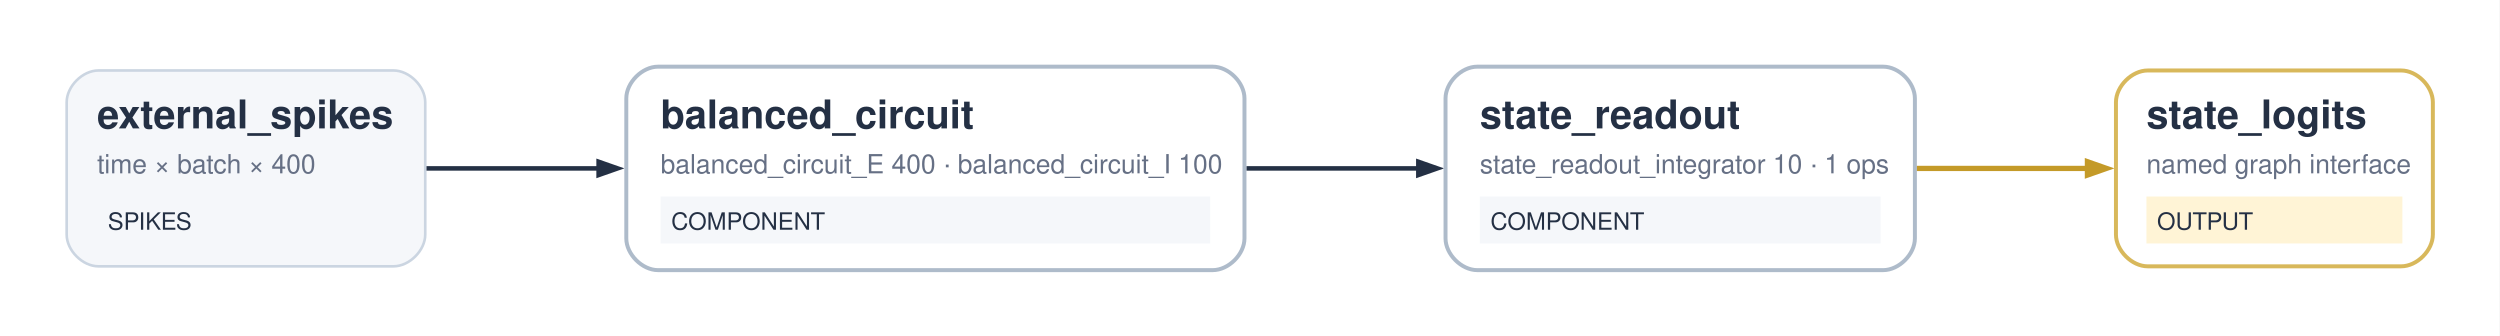
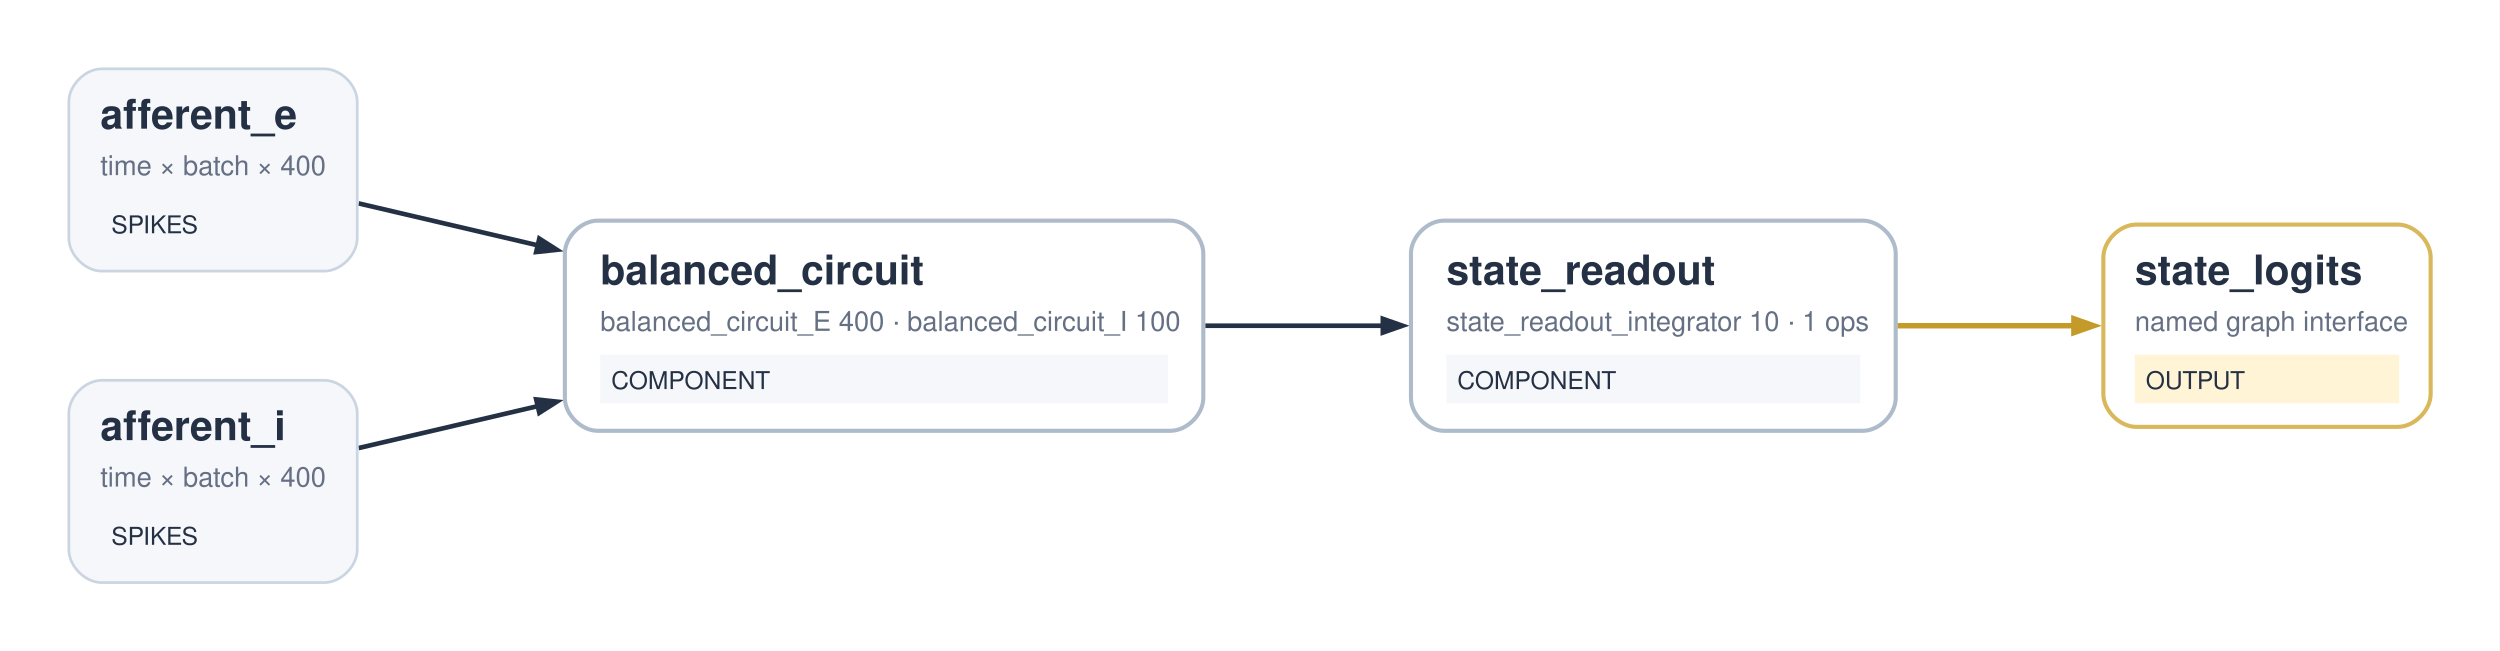
- <svg xmlns="http://www.w3.org/2000/svg" width="945pt" height="127pt" viewBox="0.00 0.00 945.00 127.00">
-   <g id="graph0" class="graph" transform="scale(1 1) rotate(0) translate(25.2 102.11)">
-     <polygon fill="#ffffff" stroke="none" points="-25.2,25.2 -25.2,-102.11 919.62,-102.11 919.62,25.2 -25.2,25.2" />
-     <g id="e_n_balanced_circuit_input" class="edge edge excitatory feedforward">
-       <path fill="none" stroke="#243044" stroke-width="1.7" d="M135.7,-38.45C155.8,-38.45 178.55,-38.45 201.17,-38.45" />
-       <polygon fill="#243044" stroke="#243044" stroke-width="1.7" points="201.07,-40.98 208.27,-38.46 201.07,-35.94 201.07,-40.98" />
+ <svg xmlns="http://www.w3.org/2000/svg" width="915pt" height="238pt" viewBox="0.00 0.00 915.00 238.00">
+   <g id="graph0" class="graph" transform="scale(1 1) rotate(0) translate(25.2 213.23)">
+     <polygon fill="#ffffff" stroke="none" points="-25.2,25.2 -25.2,-213.23 889.62,-213.23 889.62,25.2 -25.2,25.2" />
+     <g id="e_n_balanced_circuit_input_E" class="edge edge excitatory feedforward">
+       <path fill="none" stroke="#243044" stroke-width="1.7" d="M106.03,-138.79C125.53,-134.22 148.61,-128.82 171.86,-123.38" />
+       <polygon fill="#243044" stroke="#243044" stroke-width="1.7" points="172.19,-125.9 178.62,-121.8 171.04,-120.99 172.19,-125.9" />
+     </g>
+     <g id="e_n_balanced_circuit_input_I" class="edge edge excitatory feedforward">
+       <path fill="none" stroke="#243044" stroke-width="1.7" d="M106.03,-49.24C125.53,-53.81 148.61,-59.21 171.86,-64.65" />
+       <polygon fill="#243044" stroke="#243044" stroke-width="1.7" points="171.04,-67.04 178.62,-66.23 172.19,-62.13 171.04,-67.04" />
    </g>
    <g id="e_n_state_readout_projection" class="edge edge excitatory feedforward">
-       <path fill="none" stroke="#243044" stroke-width="1.7" d="M445.9,-38.45C467.6,-38.45 490.06,-38.45 511.13,-38.45" />
-       <polygon fill="#243044" stroke="#243044" stroke-width="1.7" points="510.92,-40.98 518.12,-38.46 510.92,-35.94 510.92,-40.98" />
+       <path fill="none" stroke="#243044" stroke-width="1.7" d="M415.9,-94.02C437.6,-94.02 460.06,-94.02 481.13,-94.02" />
+       <polygon fill="#243044" stroke="#243044" stroke-width="1.7" points="480.92,-96.54 488.12,-94.02 480.92,-91.5 480.92,-96.54" />
    </g>
-     <g id="edge3" class="edge">
-       <path fill="none" stroke="#c49a28" stroke-width="2" d="M699.22,-38.45C720.71,-38.45 743.41,-38.45 763.9,-38.45" />
-       <polygon fill="#c49a28" stroke="#c49a28" stroke-width="2" points="763.85,-40.98 771.05,-38.46 763.85,-35.94 763.85,-40.98" />
+     <g id="edge4" class="edge">
+       <path fill="none" stroke="#c49a28" stroke-width="2" d="M669.22,-94.02C690.71,-94.02 713.41,-94.02 733.9,-94.02" />
+       <polygon fill="#c49a28" stroke="#c49a28" stroke-width="2" points="733.85,-96.54 741.05,-94.02 733.85,-91.5 733.85,-96.54" />
    </g>
-     <g id="n_external_spikes" class="node node input">
-       <path fill="#f5f7fa" stroke="#cbd5e1" d="M123.54,-75.47C123.54,-75.47 12,-75.47 12,-75.47 6,-75.47 0,-69.47 0,-63.47 0,-63.47 0,-13.44 0,-13.44 0,-7.44 6,-1.44 12,-1.44 12,-1.44 123.54,-1.44 123.54,-1.44 129.54,-1.44 135.54,-7.44 135.54,-13.44 135.54,-13.44 135.54,-63.47 135.54,-63.47 135.54,-69.47 129.54,-75.47 123.54,-75.47" />
-       <text xml:space="preserve" text-anchor="start" x="11.52" y="-53.58" font-family="Helvetica,sans-Serif" font-weight="bold" font-size="15.00" fill="#243044">external_spikes</text>
-       <text xml:space="preserve" text-anchor="start" x="11.52" y="-36.58" font-family="Helvetica,sans-Serif" font-size="10.00" fill="#667085">time × batch × 400</text>
-       <polygon fill="#f5f7fa" stroke="none" points="11.52,-10.08 11.52,-27.83 124.02,-27.83 124.02,-10.08 11.52,-10.08" />
-       <text xml:space="preserve" text-anchor="start" x="15.52" y="-15.28" font-family="Helvetica,sans-Serif" font-size="9.00" fill="#243044">SPIKES</text>
+     <g id="n_afferent_e" class="node node input">
+       <path fill="#f5f7fa" stroke="#cbd5e1" d="M93.54,-188.03C93.54,-188.03 12,-188.03 12,-188.03 6,-188.03 0,-182.03 0,-176.03 0,-176.03 0,-126 0,-126 0,-120 6,-114 12,-114 12,-114 93.54,-114 93.54,-114 99.54,-114 105.54,-120 105.54,-126 105.54,-126 105.54,-176.03 105.54,-176.03 105.54,-182.03 99.54,-188.03 93.54,-188.03" />
+       <text xml:space="preserve" text-anchor="start" x="11.52" y="-166.14" font-family="Helvetica,sans-Serif" font-weight="bold" font-size="15.00" fill="#243044">afferent_e</text>
+       <text xml:space="preserve" text-anchor="start" x="11.52" y="-149.14" font-family="Helvetica,sans-Serif" font-size="10.00" fill="#667085">time × batch × 400</text>
+       <polygon fill="#f5f7fa" stroke="none" points="11.52,-122.64 11.52,-140.39 94.02,-140.39 94.02,-122.64 11.52,-122.64" />
+       <text xml:space="preserve" text-anchor="start" x="15.52" y="-127.84" font-family="Helvetica,sans-Serif" font-size="9.00" fill="#243044">SPIKES</text>
+     </g>
+     <g id="n_afferent_i" class="node node input">
+       <path fill="#f5f7fa" stroke="#cbd5e1" d="M93.54,-74.03C93.54,-74.03 12,-74.03 12,-74.03 6,-74.03 0,-68.03 0,-62.03 0,-62.03 0,-12 0,-12 0,-6 6,0 12,0 12,0 93.54,0 93.54,0 99.54,0 105.54,-6 105.54,-12 105.54,-12 105.54,-62.03 105.54,-62.03 105.54,-68.03 99.54,-74.03 93.54,-74.03" />
+       <text xml:space="preserve" text-anchor="start" x="11.52" y="-52.14" font-family="Helvetica,sans-Serif" font-weight="bold" font-size="15.00" fill="#243044">afferent_i</text>
+       <text xml:space="preserve" text-anchor="start" x="11.52" y="-35.14" font-family="Helvetica,sans-Serif" font-size="10.00" fill="#667085">time × batch × 400</text>
+       <polygon fill="#f5f7fa" stroke="none" points="11.52,-8.64 11.52,-26.39 94.02,-26.39 94.02,-8.64 11.52,-8.64" />
+       <text xml:space="preserve" text-anchor="start" x="15.52" y="-13.84" font-family="Helvetica,sans-Serif" font-size="9.00" fill="#243044">SPIKES</text>
    </g>
    <g id="n_balanced_circuit" class="node node component">
-       <path fill="#ffffff" stroke="#aebbca" stroke-width="1.5" d="M433.21,-76.91C433.21,-76.91 223.54,-76.91 223.54,-76.91 217.54,-76.91 211.54,-70.91 211.54,-64.91 211.54,-64.91 211.54,-12 211.54,-12 211.54,-6 217.54,0 223.54,0 223.54,0 433.21,0 433.21,0 439.21,0 445.21,-6 445.21,-12 445.21,-12 445.21,-64.91 445.21,-64.91 445.21,-70.91 439.21,-76.91 433.21,-76.91" />
-       <text xml:space="preserve" text-anchor="start" x="224.5" y="-53.58" font-family="Helvetica,sans-Serif" font-weight="bold" font-size="15.00" fill="#243044">balanced_circuit</text>
-       <text xml:space="preserve" text-anchor="start" x="224.5" y="-36.58" font-family="Helvetica,sans-Serif" font-size="10.00" fill="#667085">balanced_circuit_E 400 · balanced_circuit_I 100</text>
-       <polygon fill="#f5f7fa" stroke="none" points="224.5,-10.08 224.5,-27.83 432.25,-27.83 432.25,-10.08 224.5,-10.08" />
-       <text xml:space="preserve" text-anchor="start" x="228.5" y="-15.28" font-family="Helvetica,sans-Serif" font-size="9.00" fill="#243044">COMPONENT</text>
+       <path fill="#ffffff" stroke="#aebbca" stroke-width="1.5" d="M403.21,-132.47C403.21,-132.47 193.54,-132.47 193.54,-132.47 187.54,-132.47 181.54,-126.47 181.54,-120.47 181.54,-120.47 181.54,-67.56 181.54,-67.56 181.54,-61.56 187.54,-55.56 193.54,-55.56 193.54,-55.56 403.21,-55.56 403.21,-55.56 409.21,-55.56 415.21,-61.56 415.21,-67.56 415.21,-67.56 415.21,-120.47 415.21,-120.47 415.21,-126.47 409.21,-132.47 403.21,-132.47" />
+       <text xml:space="preserve" text-anchor="start" x="194.5" y="-109.14" font-family="Helvetica,sans-Serif" font-weight="bold" font-size="15.00" fill="#243044">balanced_circuit</text>
+       <text xml:space="preserve" text-anchor="start" x="194.5" y="-92.14" font-family="Helvetica,sans-Serif" font-size="10.00" fill="#667085">balanced_circuit_E 400 · balanced_circuit_I 100</text>
+       <polygon fill="#f5f7fa" stroke="none" points="194.5,-65.64 194.5,-83.39 402.25,-83.39 402.25,-65.64 194.5,-65.64" />
+       <text xml:space="preserve" text-anchor="start" x="198.5" y="-70.84" font-family="Helvetica,sans-Serif" font-size="9.00" fill="#243044">COMPONENT</text>
    </g>
    <g id="n_state_readout" class="node node component">
-       <path fill="#ffffff" stroke="#aebbca" stroke-width="1.5" d="M686.63,-76.91C686.63,-76.91 533.21,-76.91 533.21,-76.91 527.21,-76.91 521.21,-70.91 521.21,-64.91 521.21,-64.91 521.21,-12 521.21,-12 521.21,-6 527.21,0 533.21,0 533.21,0 686.63,0 686.63,0 692.63,0 698.63,-6 698.63,-12 698.63,-12 698.63,-64.91 698.63,-64.91 698.63,-70.91 692.63,-76.91 686.63,-76.91" />
-       <text xml:space="preserve" text-anchor="start" x="534.17" y="-53.58" font-family="Helvetica,sans-Serif" font-weight="bold" font-size="15.00" fill="#243044">state_readout</text>
-       <text xml:space="preserve" text-anchor="start" x="534.17" y="-36.58" font-family="Helvetica,sans-Serif" font-size="10.00" fill="#667085">state_readout_integrator 10 · 1 ops</text>
-       <polygon fill="#f5f7fa" stroke="none" points="534.17,-10.08 534.17,-27.83 685.67,-27.83 685.67,-10.08 534.17,-10.08" />
-       <text xml:space="preserve" text-anchor="start" x="538.17" y="-15.28" font-family="Helvetica,sans-Serif" font-size="9.00" fill="#243044">COMPONENT</text>
+       <path fill="#ffffff" stroke="#aebbca" stroke-width="1.5" d="M656.63,-132.47C656.63,-132.47 503.21,-132.47 503.21,-132.47 497.21,-132.47 491.21,-126.47 491.21,-120.47 491.21,-120.47 491.21,-67.56 491.21,-67.56 491.21,-61.56 497.21,-55.56 503.21,-55.56 503.21,-55.56 656.63,-55.56 656.63,-55.56 662.63,-55.56 668.63,-61.56 668.63,-67.56 668.63,-67.56 668.63,-120.47 668.63,-120.47 668.63,-126.47 662.63,-132.47 656.63,-132.47" />
+       <text xml:space="preserve" text-anchor="start" x="504.17" y="-109.14" font-family="Helvetica,sans-Serif" font-weight="bold" font-size="15.00" fill="#243044">state_readout</text>
+       <text xml:space="preserve" text-anchor="start" x="504.17" y="-92.14" font-family="Helvetica,sans-Serif" font-size="10.00" fill="#667085">state_readout_integrator 10 · 1 ops</text>
+       <polygon fill="#f5f7fa" stroke="none" points="504.17,-65.64 504.17,-83.39 655.67,-83.39 655.67,-65.64 504.17,-65.64" />
+       <text xml:space="preserve" text-anchor="start" x="508.17" y="-70.84" font-family="Helvetica,sans-Serif" font-size="9.00" fill="#243044">COMPONENT</text>
    </g>
    <g id="n_out_state_logits" class="node node output">
-       <path fill="#ffffff" stroke="#d8b85b" stroke-width="1.5" d="M882.42,-75.47C882.42,-75.47 786.63,-75.47 786.63,-75.47 780.63,-75.47 774.63,-69.47 774.63,-63.47 774.63,-63.47 774.63,-13.44 774.63,-13.44 774.63,-7.44 780.63,-1.44 786.63,-1.44 786.63,-1.44 882.42,-1.44 882.42,-1.44 888.42,-1.44 894.42,-7.44 894.42,-13.44 894.42,-13.44 894.42,-63.47 894.42,-63.47 894.42,-69.47 888.42,-75.47 882.42,-75.47" />
-       <text xml:space="preserve" text-anchor="start" x="786.15" y="-53.58" font-family="Helvetica,sans-Serif" font-weight="bold" font-size="15.00" fill="#243044">state_logits</text>
-       <text xml:space="preserve" text-anchor="start" x="786.15" y="-36.58" font-family="Helvetica,sans-Serif" font-size="10.00" fill="#667085">named graph interface</text>
-       <polygon fill="#fff4d6" stroke="none" points="786.15,-10.08 786.15,-27.83 882.9,-27.83 882.9,-10.08 786.15,-10.08" />
-       <text xml:space="preserve" text-anchor="start" x="790.15" y="-15.28" font-family="Helvetica,sans-Serif" font-size="9.00" fill="#243044">OUTPUT</text>
+       <path fill="#ffffff" stroke="#d8b85b" stroke-width="1.5" d="M852.42,-131.03C852.42,-131.03 756.63,-131.03 756.63,-131.03 750.63,-131.03 744.63,-125.03 744.63,-119.03 744.63,-119.03 744.63,-69 744.63,-69 744.63,-63 750.63,-57 756.63,-57 756.63,-57 852.42,-57 852.42,-57 858.42,-57 864.42,-63 864.42,-69 864.42,-69 864.42,-119.03 864.42,-119.03 864.42,-125.03 858.42,-131.03 852.42,-131.03" />
+       <text xml:space="preserve" text-anchor="start" x="756.15" y="-109.14" font-family="Helvetica,sans-Serif" font-weight="bold" font-size="15.00" fill="#243044">state_logits</text>
+       <text xml:space="preserve" text-anchor="start" x="756.15" y="-92.14" font-family="Helvetica,sans-Serif" font-size="10.00" fill="#667085">named graph interface</text>
+       <polygon fill="#fff4d6" stroke="none" points="756.15,-65.64 756.15,-83.39 852.9,-83.39 852.9,-65.64 756.15,-65.64" />
+       <text xml:space="preserve" text-anchor="start" x="760.15" y="-70.84" font-family="Helvetica,sans-Serif" font-size="9.00" fill="#243044">OUTPUT</text>
    </g>
  </g>
</svg>
